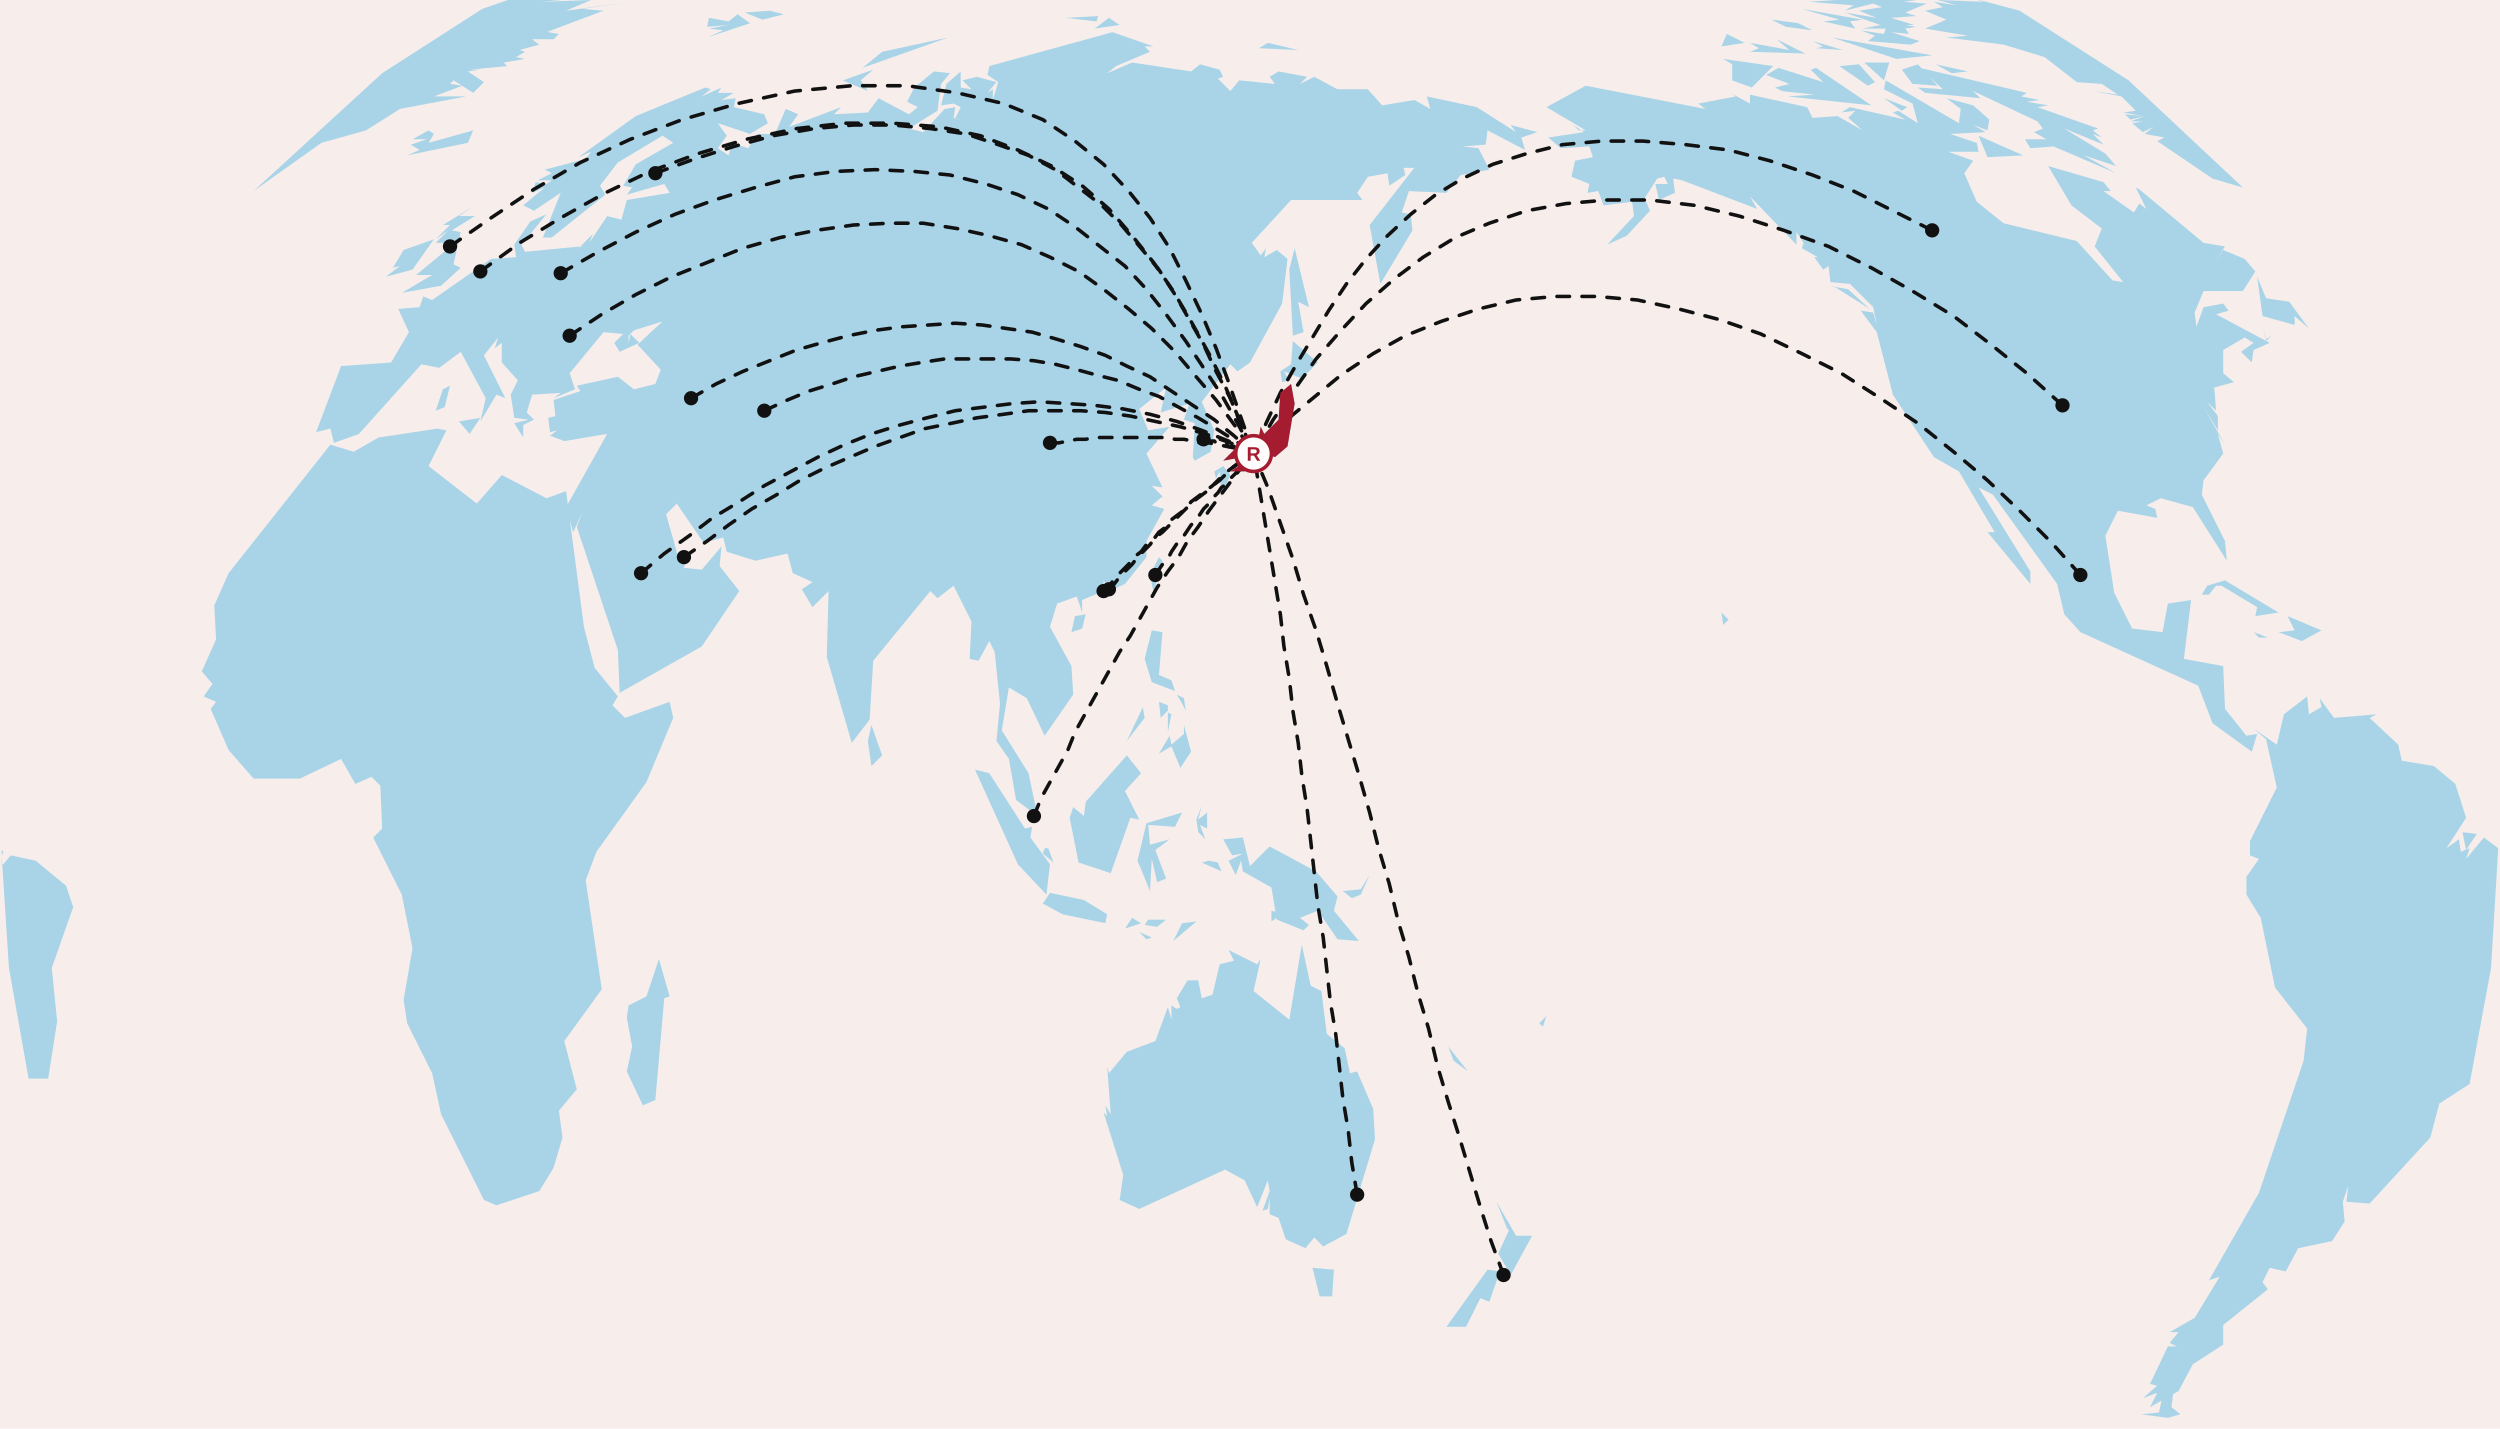
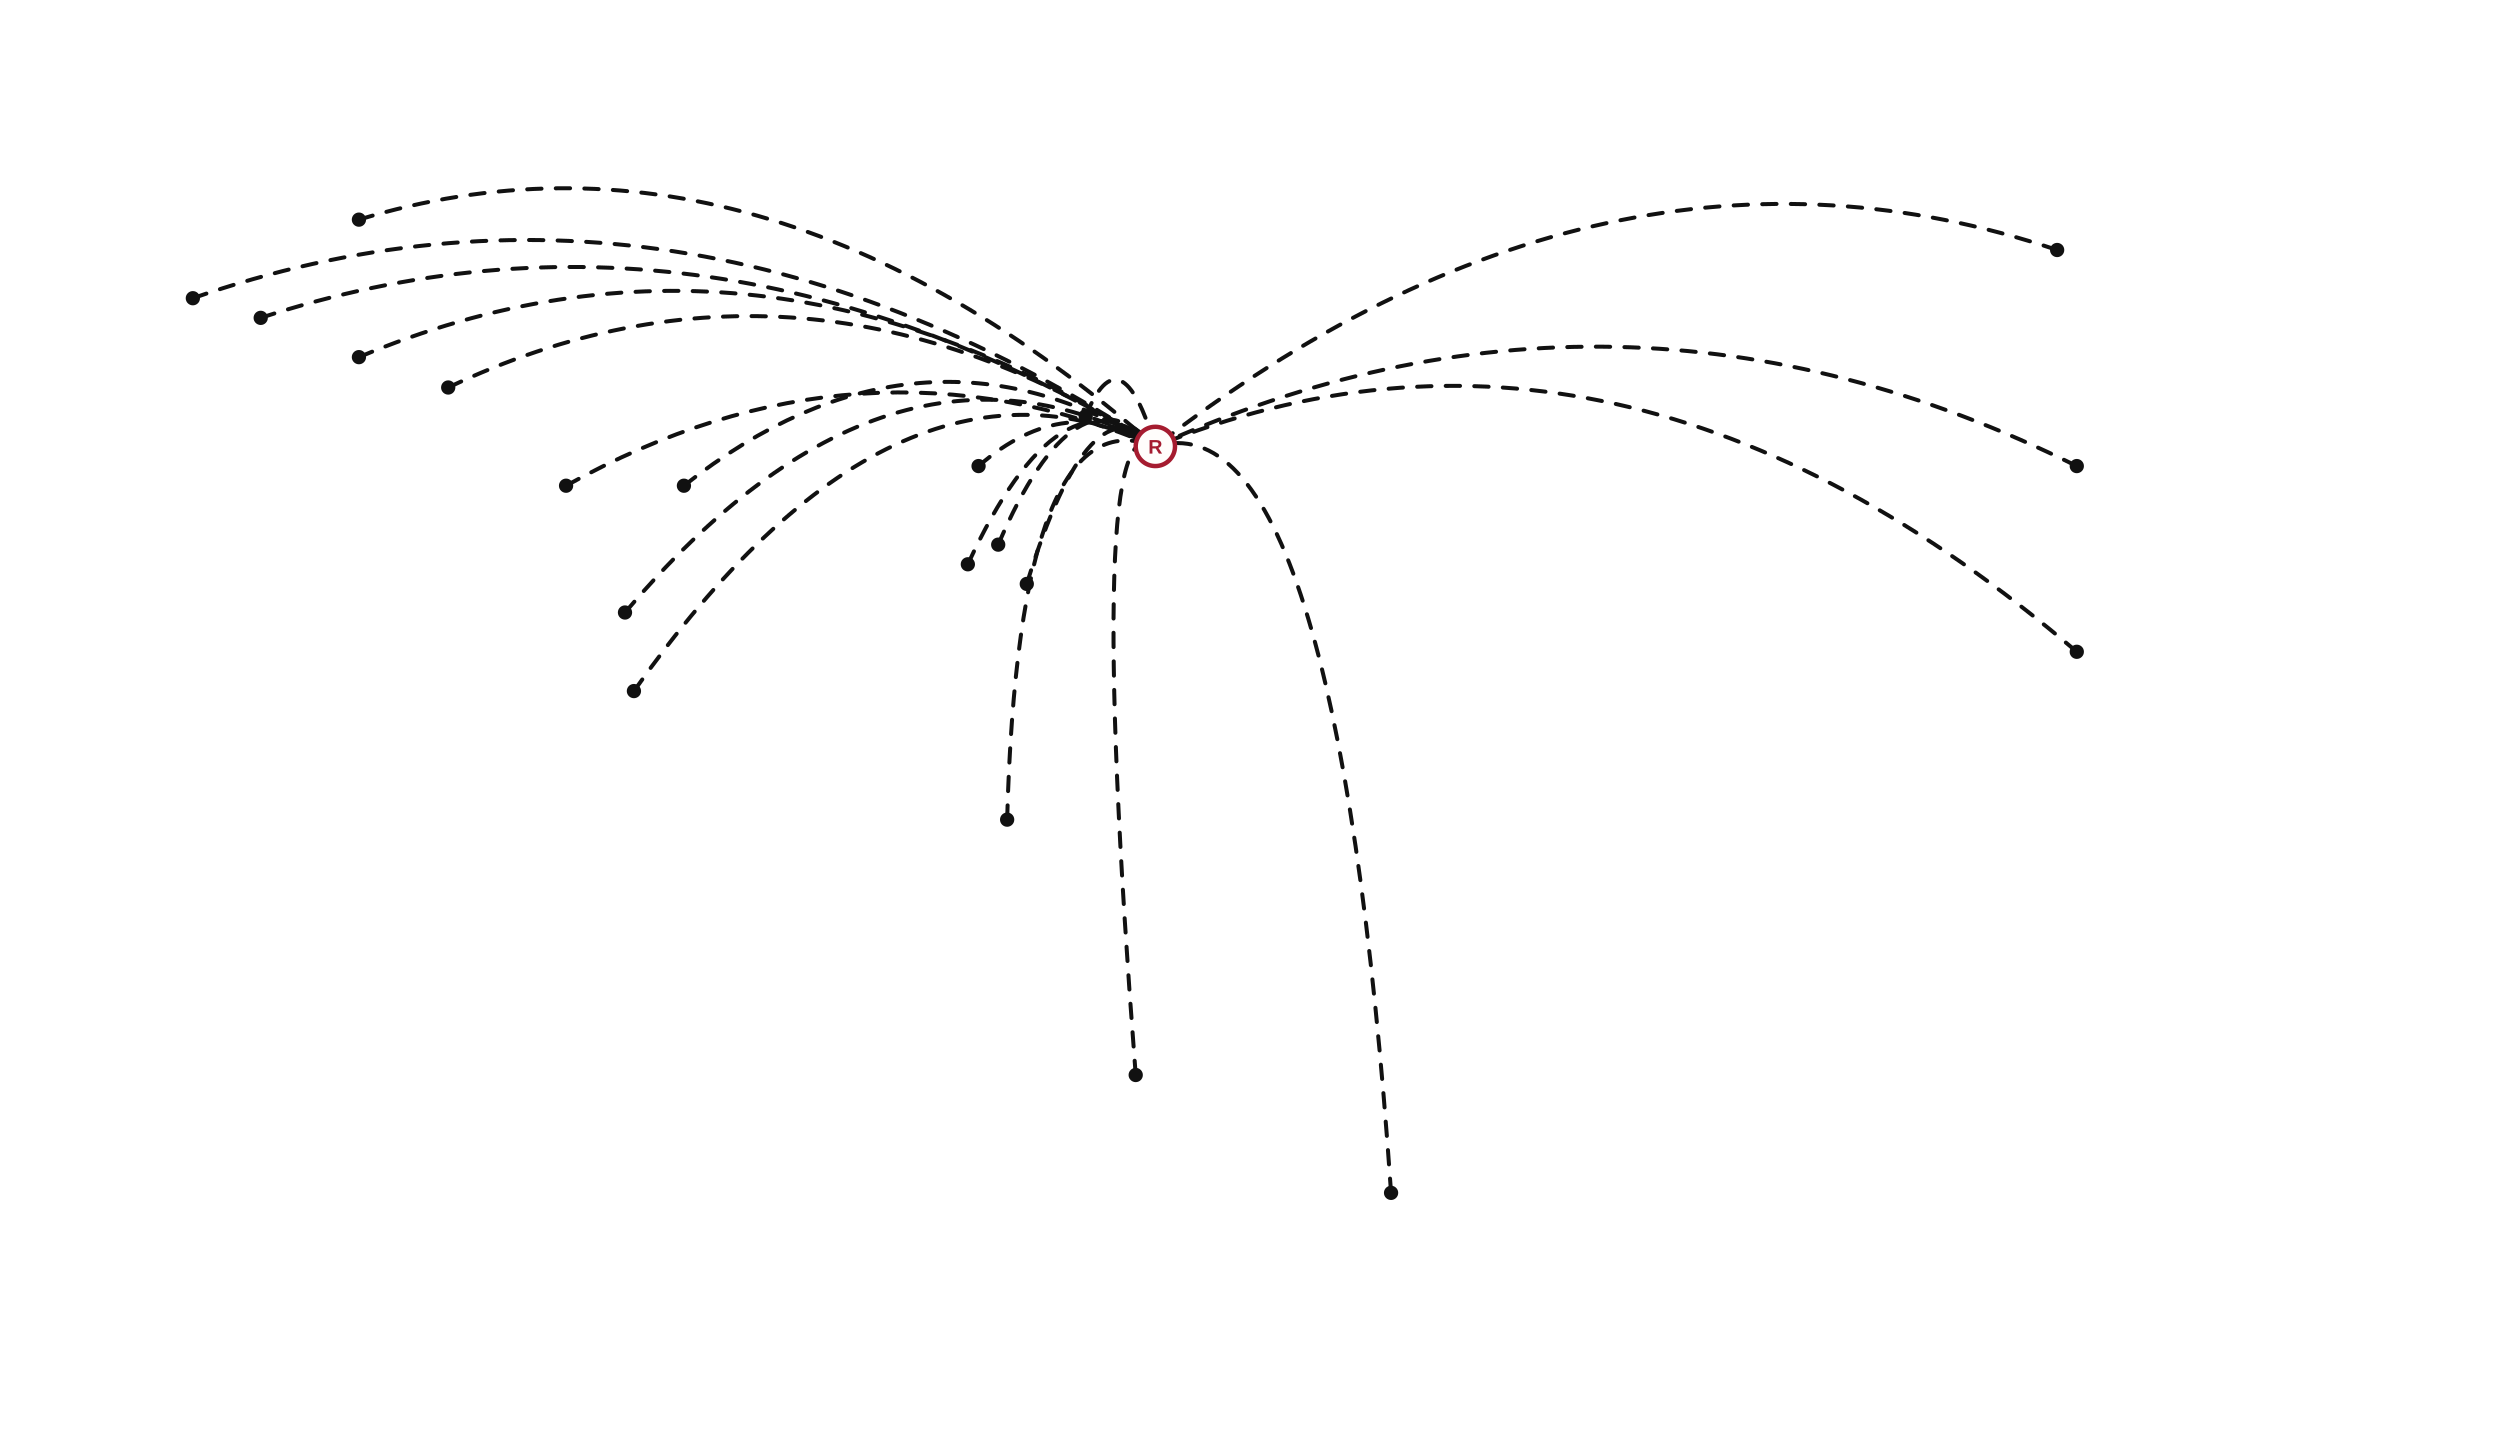
<svg xmlns="http://www.w3.org/2000/svg" viewBox="0 0 1400 800">
-   <rect width="1400" height="800" fill="#F7EEEC" />
-   <path d="M827,60 849,74 846,70 861,74 852,77 854,84 833,73 832,81 819,82 828,83 834,95 818,98 810,108 789,107 785,119 790,120 791,129 773,159 767,126 792,94 786,94 787,98 778,104 777,97 766,99 760,108 763,112 723,112 701,136 706,143 709,139 708,144 715,140 721,145 718,170 700,203 693,208 689,204 673,225 680,241 678,253 669,258 668,256 669,237 663,235 666,226 650,231 653,217 638,229 643,241 655,239 642,254 651,273 645,272 651,278 645,283 652,285 642,303 642,312 630,327 621,331 618,325 618,331 606,336 606,343 603,334 592,338 588,351 600,373 601,389 585,412 575,391 565,385 561,409 576,433 581,457 569,448 565,425 558,415 560,394 557,365 554,359 548,370 543,369 544,348 534,328 525,335 521,331 489,370 487,403 477,416 463,368 464,331 455,340 449,330 455,326 444,321 441,310 423,314 407,309 405,301 394,304 379,282 373,288 381,316 385,309 383,318 393,319 404,306 403,317 414,331 393,362 347,388 346,364 323,295 326,287 321,298 317,284 340,243 316,247 308,244 312,241 308,242 307,234 311,233 310,224 325,219 323,216 346,211 355,218 367,215 370,207 357,193 371,180 355,185 352,188 352,192 353,187 358,192 347,197 344,192 349,187 338,186 319,209 322,218 310,223 314,220 298,221 295,231 299,235 293,238 293,245 288,237 296,235 288,234 286,221 290,213 281,203 281,192 277,195 279,189 271,199 283,223 278,221 269,236 272,223 258,197 246,206 236,204 201,243 187,248 185,240 177,242 191,205 219,203 229,186 223,173 235,172 237,166 242,168 275,145 289,144 288,137 297,124 306,120 292,137 294,141 325,138 322,140 327,137 325,138 332,131 330,136 340,121 348,123 351,112 375,108 372,103 351,109 354,105 349,104 356,92 377,80 371,76 346,91 336,104 339,109 309,133 304,133 314,108 299,118 293,115 305,105 298,108 300,102 306,103 309,101 301,101 309,97 305,95 328,89 331,85 324,88 356,65 395,49 398,50 393,54 404,49 402,52 411,52 404,56 412,55 411,60 428,64 430,69 420,75 402,69 407,76 402,83 408,87 410,80 419,83 424,75 434,75 440,61 447,64 442,71 471,60 467,64 486,63 492,55 509,64 514,60 508,57 512,49 523,40 532,41 527,47 525,62 509,72 517,74 529,61 535,60 534,66 538,67 535,66 538,60 534,58 527,59 530,47 538,40 538,49 544,50 539,45 547,43 558,46 553,52 556,50 556,56 559,46 553,42 554,37 623,18 646,26 641,26 644,29 625,37 620,41 634,35 667,40 672,36 683,39 685,43 682,44 689,51 694,45 714,47 711,43 716,40 732,43 728,47 736,43 749,50 766,50 774,59 792,56 801,61 799,54 827,60Z M317,275 327,351 333,374 346,390 343,395 350,402 375,393 377,402 362,438 334,477 328,493 337,554 316,583 323,610 313,622 315,637 310,654 302,667 278,675 271,672 247,624 242,601 228,573 226,560 231,531 225,501 209,469 214,464 213,440 208,435 199,439 191,425 168,436 142,436 128,420 118,397 121,393 114,390 119,383 113,376 121,358 120,339 128,321 185,249 198,253 212,245 245,240 250,241 240,261 267,282 281,266 306,279 317,275Z M1258,412 1264,411 1261,421 1239,405 1231,384 1165,354 1156,344 1152,327 1116,277 1108,273 1137,320 1137,327 1113,298 1117,298 1097,264 1083,256 1060,221 1051,186 1042,174 1049,175 1051,182 1049,172 1036,159 1025,158 1024,149 1021,151 1016,144 1018,144 1009,139 1010,136 1006,130 1006,137 980,110 984,117 942,101 937,100 938,108 929,112 927,103 934,103 932,99 928,100 921,111 924,118 911,132 900,137 915,121 914,113 898,115 895,107 889,108 890,103 880,99 882,90 892,88 890,82 874,83 867,77 887,74 881,70 884,73 888,73 866,60 888,48 955,61 951,58 972,54 969,52 980,58 980,53 1012,60 1015,66 1029,65 1043,73 1035,66 1039,62 1031,63 1036,60 1067,67 1060,63 1063,62 1074,69 1071,58 1055,50 1056,45 1097,69 1098,61 1090,55 1105,59 1114,67 1113,73 1105,70 1112,74 1092,75 1107,80 1108,85 1091,85 1105,90 1100,97 1107,113 1122,125 1163,135 1183,157 1189,158 1173,138 1177,128 1160,115 1147,93 1178,102 1182,107 1178,107 1195,119 1198,114 1202,117 1196,105 1198,106 1234,136 1246,138 1241,146 1245,140 1257,145 1263,152 1256,163 1234,163 1229,175 1230,183 1234,172 1245,170 1248,174 1241,176 1271,192 1262,196 1261,203 1255,197 1262,192 1257,189 1245,196 1245,209 1251,214 1240,217 1241,230 1236,225 1242,233 1242,241 1234,228 1246,249 1242,243 1245,254 1234,269 1233,277 1246,303 1247,314 1228,284 1210,279 1202,283 1207,285 1208,290 1186,286 1179,300 1184,332 1194,352 1211,354 1214,338 1227,336 1223,369 1245,373 1246,397 1258,412Z M1,476 2,477 1,479 1,476Z M1,480 1,485 6,479 20,482 37,496 41,508 29,542 32,572 27,604 16,604 5,542 1,480Z M1200,783 1208,776 1204,775 1214,754 1219,754 1215,752 1220,746 1215,746 1229,738 1243,715 1237,717 1265,668 1290,594 1292,576 1274,553 1266,514 1258,501 1258,491 1265,481 1260,479 1260,471 1275,441 1269,414 1262,408 1275,417 1279,400 1292,390 1294,410 1293,400 1300,396 1299,391 1307,402 1331,400 1327,402 1343,417 1345,426 1363,429 1375,439 1381,458 1370,475 1377,470 1378,477 1383,475 1381,481 1391,469 1399,475 1395,542 1383,607 1366,618 1361,637 1327,674 1314,673 1315,664 1312,673 1313,684 1306,695 1287,699 1280,712 1271,710 1267,718 1270,722 1245,742 1245,753 1228,764 1220,779 1204,788 1208,780 1200,783Z M741,698 736,693 731,699 720,694 716,682 711,680 711,671 710,677 707,678 711,667 710,661 704,676 697,661 686,655 638,677 627,672 629,658 618,623 620,625 619,619 622,624 620,597 621,601 631,589 647,583 654,564 656,571 656,563 659,565 661,564 659,559 665,549 671,549 673,559 679,557 683,540 691,538 688,532 704,540 706,537 702,555 722,571 729,529 734,552 740,555 743,579 753,587 756,601 760,600 769,621 770,638 754,691 741,698Z M142,107 214,41 270,5 293,-3 287,-4 337,-2 303,1 331,-0 317,6 353,1 326,5 338,6 306,18 313,17 307,18 313,19 310,22 298,22 302,25 291,28 294,29 289,32 294,33 282,35 284,37 263,39 269,39 262,40 271,46 265,52 254,45 252,47 259,48 243,54 261,54 224,61 205,73 180,80 142,107Z M1256,105 1239,100 1208,79 1212,77 1201,75 1206,71 1200,74 1194,69 1200,68 1193,68 1201,65 1193,67 1190,64 1200,65 1189,63 1196,62 1188,54 1172,51 1186,53 1177,47 1163,46 1145,32 1122,25 1090,21 1102,20 1078,16 1090,11 1078,6 1088,4 1083,1 1096,3 1085,-0 1111,1 1101,-2 1131,6 1192,45 1256,105Z M1117,-2 1112,-3 1116,-2 1117,-2Z M1114,-3 1112,-3 1113,-4 1114,-3Z M747,510 761,527 749,526 738,510 728,514 733,518 730,521 715,515 712,497 696,488 695,482 692,490 688,482 696,478 690,479 685,470 696,469 700,485 711,474 737,488 749,502 747,510Z M622,489 604,483 599,458 601,452 607,457 608,449 631,423 639,433 630,443 638,459 633,458 622,489Z M360,619 351,600 354,586 351,570 352,563 362,558 369,537 375,558 372,559 367,616 360,619Z M1185,97 1150,82 1137,83 1134,78 1146,78 1139,74 1144,72 1141,68 1105,51 1109,55 1078,52 1074,49 1088,50 1075,38 1135,52 1132,54 1142,56 1135,57 1147,59 1141,60 1175,72 1172,73 1177,77 1172,75 1178,81 1156,72 1179,86 1185,93 1167,87 1185,97Z M586,501 570,484 546,431 554,433 574,464 578,463 577,469 588,484 586,501Z M704,262 701,255 685,258 693,250 704,250 706,239 708,243 716,235 717,220 723,215 725,226 721,250 714,256 706,253 704,262Z M1048,59 1001,54 1016,53 998,51 994,49 1002,47 989,42 996,38 1021,46 1014,39 1017,38 1048,59Z M247,160 225,164 242,154 233,154 250,140 252,136 244,136 251,129 244,134 252,126 248,126 266,115 257,121 266,121 253,129 258,130 254,148 258,150 247,160Z M1013,1 1072,-3 1081,-1 1066,1 1079,2 1067,7 1073,9 1059,10 1072,14 1067,14 1073,15 1067,16 1069,19 1059,18 1075,23 1070,25 1046,23 1050,20 1042,17 1055,19 1056,16 1043,16 1053,14 1033,7 1051,10 1041,6 1054,4 1049,2 1033,6 1038,3 1013,1Z M644,499 637,482 642,461 662,455 658,463 643,462 644,473 655,470 647,476 653,492 648,494 645,481 644,499Z M821,743 810,743 833,711 840,712 834,729 829,727 821,743Z M619,517 595,512 584,506 588,500 607,504 620,512 619,517Z M846,714 839,702 845,689 844,688 838,673 849,692 858,692 846,714Z M1285,182 1267,177 1264,155 1269,167 1282,169 1293,184 1285,177 1285,182Z M1276,343 1263,345 1264,340 1244,328 1241,328 1237,333 1233,333 1236,328 1246,325 1276,343Z M658,387 645,382 641,369 645,353 651,354 649,378 656,381 658,387Z M262,80 228,87 235,84 230,81 239,78 231,78 240,73 243,75 240,80 265,73 262,80Z M661,430 656,418 649,422 655,412 656,417 663,411 663,406 667,421 661,430Z M231,151 216,155 224,149 220,150 226,140 243,134 231,151Z M729,212 719,208 722,213 718,214 717,208 723,204 724,191 738,203 729,212Z M724,188 722,151 725,139 733,172 727,169 730,186 724,188Z M1300,353 1289,359 1276,354 1285,353 1281,345 1300,353Z M993,37 981,49 970,45 970,36 965,33 993,37Z M488,429 486,415 488,406 494,423 488,429Z M739,726 735,710 747,711 746,726 739,726Z M1062,33 1026,21 1082,31 1062,33Z M1221,792 1214,794 1199,792 1209,791 1211,782 1217,780 1216,788 1221,792Z M531,21 483,38 494,29 531,21Z M1133,87 1113,88 1108,76 1133,87Z M1011,30 980,29 985,27 980,24 1002,28 995,22 1011,30Z M1021,12 1030,11 1009,5 1043,11 1036,12 1039,16 1021,12Z M396,21 405,17 397,16 408,14 396,15 397,10 408,12 413,8 420,13 396,21Z M1381,476 1379,466 1387,467 1381,476Z M684,278 683,264 681,268 680,264 685,261 689,266 684,278Z M646,332 644,322 649,312 651,314 646,332Z M762,501 757,503 752,499 762,498 767,490 762,501Z M1085,48 1071,47 1065,39 1074,36 1085,48Z M600,354 602,345 608,344 606,352 600,354Z M1050,46 1046,48 1030,37 1041,36 1050,46Z M486,51 472,45 489,39 482,45 486,51Z M1047,173 1028,161 1024,160 1035,162 1047,173Z M657,527 662,517 670,516 657,527Z M263,243 257,236 269,234 263,243Z M1058,35 1055,45 1044,35 1058,35Z M244,230 248,218 252,216 249,228 244,230Z M727,28 705,27 710,24 727,28Z M697,264 689,264 698,258 697,264Z M672,462 675,470 671,466 670,459 673,451 671,459 676,455 676,464 672,462Z M673,483 677,482 682,483 684,488 673,483Z M822,600 814,594 811,586 822,600Z M1032,28 1017,27 1021,26 1015,23 1032,28Z M967,19 977,24 964,26 967,19Z M630,520 634,514 639,517 630,520Z M614,12 597,10 615,9 614,12Z M439,8 427,11 417,7 431,6 439,8Z M653,515 648,519 641,518 643,515 653,515Z M1065,62 1055,55 1068,60 1065,62Z M656,400 654,410 654,399 656,400Z M664,398 662,394 659,389 663,391 664,398Z M712,516 712,510 716,511 715,514 712,516Z M590,483 584,478 585,475 587,475 590,483Z M641,402 631,415 640,396 641,402Z M650,402 649,393 654,395 654,398 650,402Z M1015,17 1000,15 992,11 1007,13 1015,17Z M613,16 621,10 627,14 613,16Z M1093,41 1084,36 1102,40 1093,41Z M1270,357 1265,357 1262,354 1270,357Z M645,525 642,526 638,522 645,525Z M1272,188 1269,191 1267,182 1269,190 1272,188Z M866,569 864,575 862,573 866,569Z M968,347 965,350 964,343 968,347Z" fill="#A9D4E8" />
-   <g fill="none" stroke="#111111" stroke-width="2" stroke-linecap="round" stroke-dasharray="7 7">
-     <polyline points="760,669 757,651 755,633 752,615 750,597 748,579 745,561 743,543 741,525 738,507 736,489 734,471 732,453 729,434 727,416 724,398 722,380 719,362 717,344 714,326 711,308 708,290 705,272 702,254" />
-     <polyline points="1155,227 1135,209 1115,193 1094,177 1071,163 1048,150 1024,138 999,129 974,121 949,115 924,112 900,112 877,114 855,118 834,125 815,133 797,144 781,156 765,170 751,185 737,201 725,218 713,235 702,254" />
-     <polyline points="674,246 675,246 676,246 677,247 679,247 680,247 681,248 682,248 684,248 685,249 686,249 687,249 688,250 690,250 691,250 692,251 693,251 695,251 696,252 697,252 698,253 699,253 701,253 702,254" />
-     <polyline points="1082,129 1060,118 1038,107 1015,98 991,90 968,84 944,81 920,79 897,79 875,81 855,86 836,92 819,100 804,109 790,120 777,132 765,145 754,159 744,174 735,189 726,204 717,220 709,237 702,254" />
-     <polyline points="842,714 835,695 829,676 823,656 817,636 811,617 805,597 800,576 794,556 789,536 783,516 778,495 772,475 767,455 761,434 755,414 749,394 743,373 737,353 730,333 724,313 717,293 710,273 702,254" />
-     <polyline points="252,138 275,122 299,106 325,91 353,78 382,67 413,58 445,51 477,48 508,48 536,52 562,58 584,67 602,79 618,92 632,107 644,122 655,139 664,157 673,176 681,195 688,214 695,234 702,254" />
-     <polyline points="588,248 593,248 598,247 603,246 608,246 613,245 618,245 623,245 628,245 633,245 638,245 643,245 648,245 653,245 658,246 663,246 668,247 672,248 677,248 682,249 687,250 692,251 697,252 702,254" />
-     <polyline points="647,322 649,319 651,316 654,313 656,309 658,306 660,303 663,300 665,297 667,294 670,291 672,288 674,285 677,282 679,279 682,276 684,273 687,271 689,268 692,265 694,262 697,259 699,256 702,254" />
-     <polyline points="618,331 622,327 625,323 628,320 632,316 635,312 639,309 642,305 646,302 649,298 653,295 656,291 660,288 664,285 667,281 671,278 675,275 679,272 682,269 686,265 690,262 694,259 698,257 702,254" />
-     <polyline points="579,457 583,447 588,438 593,429 598,420 602,410 607,401 612,392 617,383 622,374 627,365 633,356 638,347 643,338 648,329 654,320 660,312 665,303 671,295 677,286 683,278 689,270 695,262 702,254" />
-     <polyline points="383,312 396,303 408,294 421,285 435,277 448,269 462,262 476,256 490,250 504,245 518,240 533,237 547,234 562,232 576,230 591,230 605,230 619,231 633,233 647,236 661,239 675,243 689,248 702,254" />
-     <polyline points="319,188 337,176 356,165 376,155 396,147 416,139 437,133 457,129 478,126 498,125 517,125 536,128 554,132 572,137 588,144 604,152 618,162 632,173 645,184 658,197 669,210 681,224 692,239 702,254" />
-     <polyline points="387,223 401,215 416,208 431,202 446,196 460,192 475,188 490,185 505,183 520,182 535,181 550,182 564,184 578,186 592,190 605,194 619,199 631,205 644,211 656,219 668,227 680,235 691,244 702,254" />
-     <polyline points="367,97 389,89 411,82 433,76 456,72 478,70 500,70 521,72 541,75 559,81 576,87 591,95 604,105 617,115 628,126 639,139 649,151 658,165 666,179 674,193 681,208 689,223 695,238 702,254" />
-     <polyline points="621,330 624,327 627,323 631,319 634,316 637,312 641,308 644,305 647,301 651,298 654,295 658,291 661,288 665,284 668,281 672,278 676,275 679,272 683,269 687,265 690,262 694,259 698,257 702,254" />
-     <polyline points="1165,322 1149,304 1131,286 1113,269 1094,253 1074,237 1053,223 1031,209 1009,198 986,187 963,179 940,173 917,168 894,166 871,166 849,168 828,173 807,180 787,188 769,198 751,210 734,224 717,238 702,254" />
-     <polyline points="269,152 291,136 314,122 339,108 364,96 391,86 418,78 446,72 473,69 500,69 526,71 549,76 570,84 589,93 606,104 621,117 634,132 646,147 657,163 667,180 677,198 686,216 694,235 702,254" />
-     <polyline points="314,153 335,141 356,130 378,120 400,112 423,105 445,99 468,96 490,95 512,96 532,98 552,103 570,109 587,117 602,127 616,138 630,149 642,162 653,176 664,191 674,206 684,221 693,237 702,254" />
-     <polyline points="359,321 372,310 386,300 399,290 414,281 428,272 443,264 458,256 473,249 488,243 504,238 519,234 535,230 551,228 567,226 582,225 598,226 613,227 629,229 644,232 659,236 673,241 688,247 702,254" />
-     <polyline points="428,230 441,224 453,219 466,215 478,211 491,208 504,205 516,203 529,201 541,201 554,201 566,201 579,202 591,204 603,207 614,210 626,213 638,218 649,222 660,228 671,234 681,240 692,247 702,254" />
+   <g fill="none" stroke="#111111" stroke-width="2.25" stroke-linecap="round" stroke-dasharray="8 8">
+     <path d="M636 602 Q606.5 220 647 250" />
+     <path d="M1163 261 Q905 133 647 250" />
+     <path d="M608 233 Q627.5 185 647 250" />
+     <path d="M1152 140 Q899.5 55 647 250" />
+     <path d="M779 668 Q748 220 647 250" />
+     <path d="M108 167 Q377.5 73 647 250" />
+     <path d="M548 261 Q597.5 218 647 250" />
+     <path d="M575 327 Q611 210 647 250" />
+     <path d="M542 316 Q594.5 202 647 250" />
+     <path d="M564 459 Q570.5 220 647 250" />
+     <path d="M350 343 Q498.5 168 647 250" />
+     <path d="M251 217 Q449 123 647 250" />
+     <path d="M317 272 Q482 180 647 250" />
+     <path d="M201 123 Q424 55 647 250" />
+     <path d="M559 305 Q603 202 647 250" />
+     <path d="M1163 365 Q905 145 647 250" />
+     <path d="M146 178 Q396.5 96 647 250" />
+     <path d="M201 200 Q424 106 647 250" />
+     <path d="M355 387 Q501 180 647 250" />
+     <path d="M383 272 Q515 168 647 250" />
  </g>
-   <path d="M704,262 701,255 685,258 693,250 704,250 706,239 708,243 716,235 717,220 723,215 725,226 721,250 714,256 706,253 704,262Z M697,264 689,264 698,258 697,264Z" fill="#A51C30" />
  <g fill="#111111">
-     <circle cx="760" cy="669" r="4" />
-     <circle cx="1155" cy="227" r="4" />
-     <circle cx="674" cy="246" r="4" />
-     <circle cx="1082" cy="129" r="4" />
-     <circle cx="842" cy="714" r="4" />
-     <circle cx="252" cy="138" r="4" />
-     <circle cx="588" cy="248" r="4" />
-     <circle cx="647" cy="322" r="4" />
-     <circle cx="618" cy="331" r="4" />
-     <circle cx="579" cy="457" r="4" />
-     <circle cx="383" cy="312" r="4" />
-     <circle cx="319" cy="188" r="4" />
-     <circle cx="387" cy="223" r="4" />
-     <circle cx="367" cy="97" r="4" />
-     <circle cx="621" cy="330" r="4" />
-     <circle cx="1165" cy="322" r="4" />
-     <circle cx="269" cy="152" r="4" />
-     <circle cx="314" cy="153" r="4" />
-     <circle cx="359" cy="321" r="4" />
-     <circle cx="428" cy="230" r="4" />
+     <circle cx="636" cy="602" r="4" />
+     <circle cx="1163" cy="261" r="4" />
+     <circle cx="608" cy="233" r="4" />
+     <circle cx="1152" cy="140" r="4" />
+     <circle cx="779" cy="668" r="4" />
+     <circle cx="108" cy="167" r="4" />
+     <circle cx="548" cy="261" r="4" />
+     <circle cx="575" cy="327" r="4" />
+     <circle cx="542" cy="316" r="4" />
+     <circle cx="564" cy="459" r="4" />
+     <circle cx="350" cy="343" r="4" />
+     <circle cx="251" cy="217" r="4" />
+     <circle cx="317" cy="272" r="4" />
+     <circle cx="201" cy="123" r="4" />
+     <circle cx="559" cy="305" r="4" />
+     <circle cx="1163" cy="365" r="4" />
+     <circle cx="146" cy="178" r="4" />
+     <circle cx="201" cy="200" r="4" />
+     <circle cx="355" cy="387" r="4" />
+     <circle cx="383" cy="272" r="4" />
  </g>
-   <circle cx="702" cy="254" r="10" fill="#FFFDFB" stroke="#A51C30" stroke-width="2" />
-   <text x="702" y="258" text-anchor="middle" font-family="Arial,sans-serif" font-size="11" font-weight="700" fill="#A51C30">R</text>
+   <circle cx="647" cy="250" r="11" fill="#FFFDFB" stroke="#A51C30" stroke-width="2.5" />
+   <text x="647" y="254" text-anchor="middle" font-family="Arial,sans-serif" font-size="11" font-weight="700" fill="#A51C30">R</text>
</svg>
